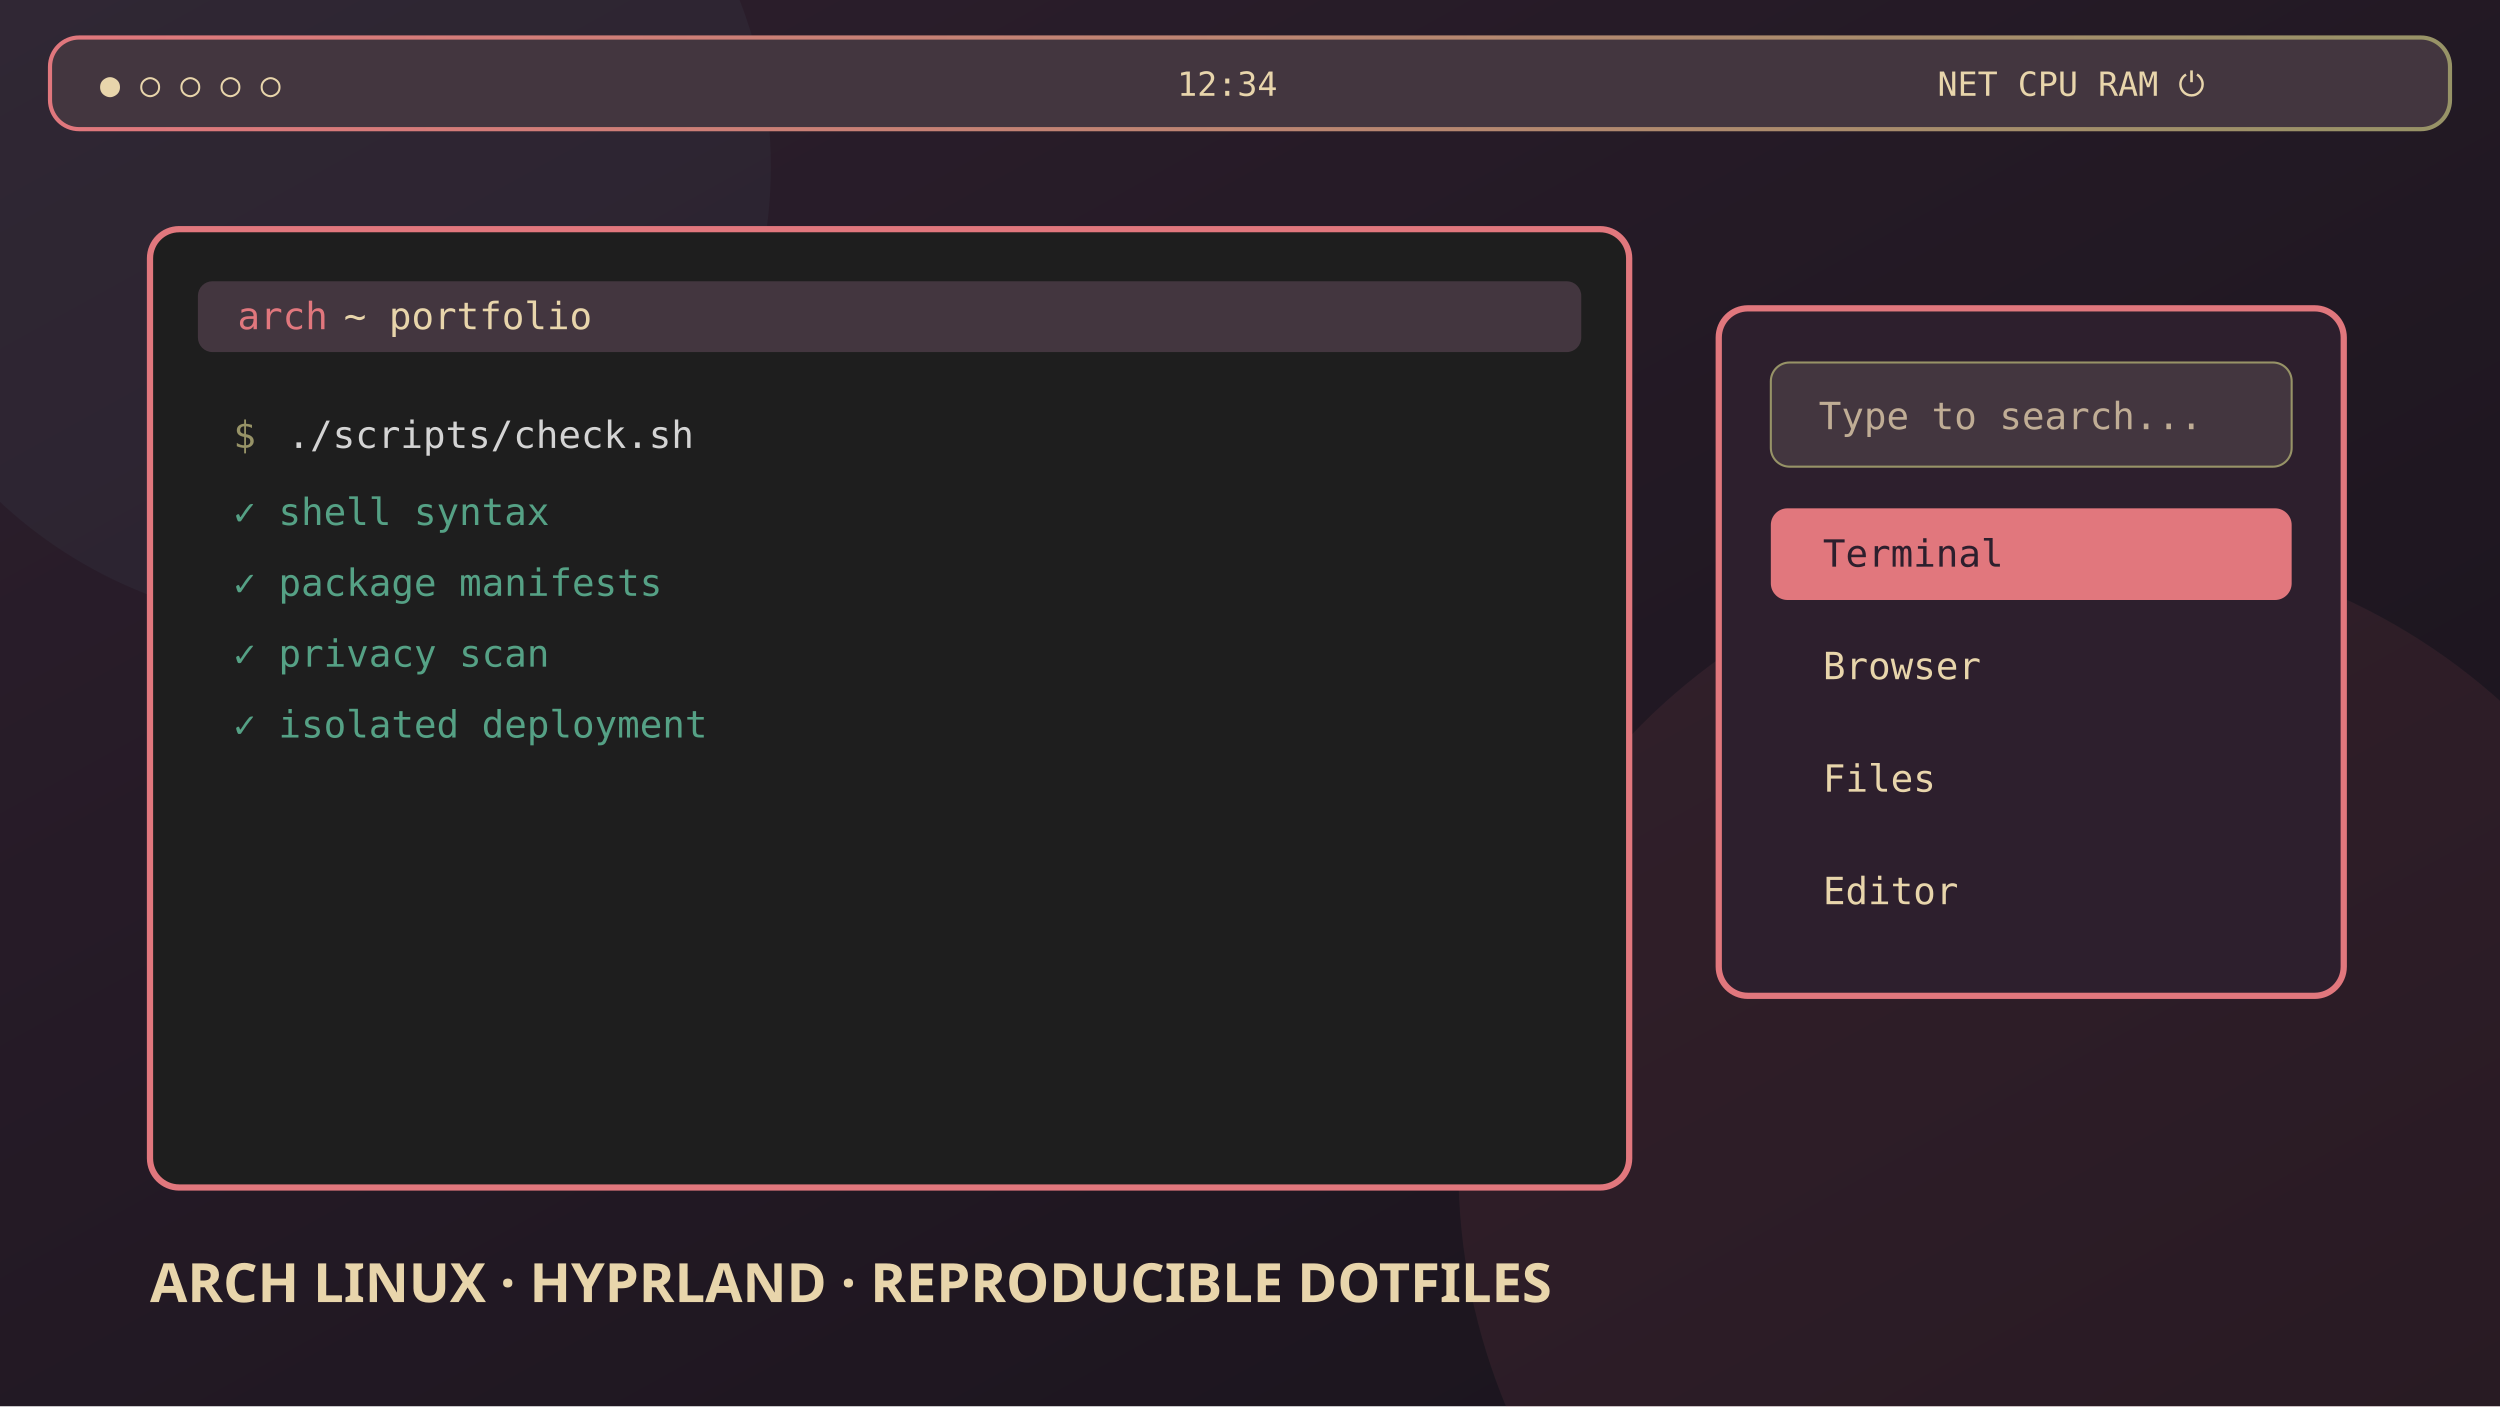
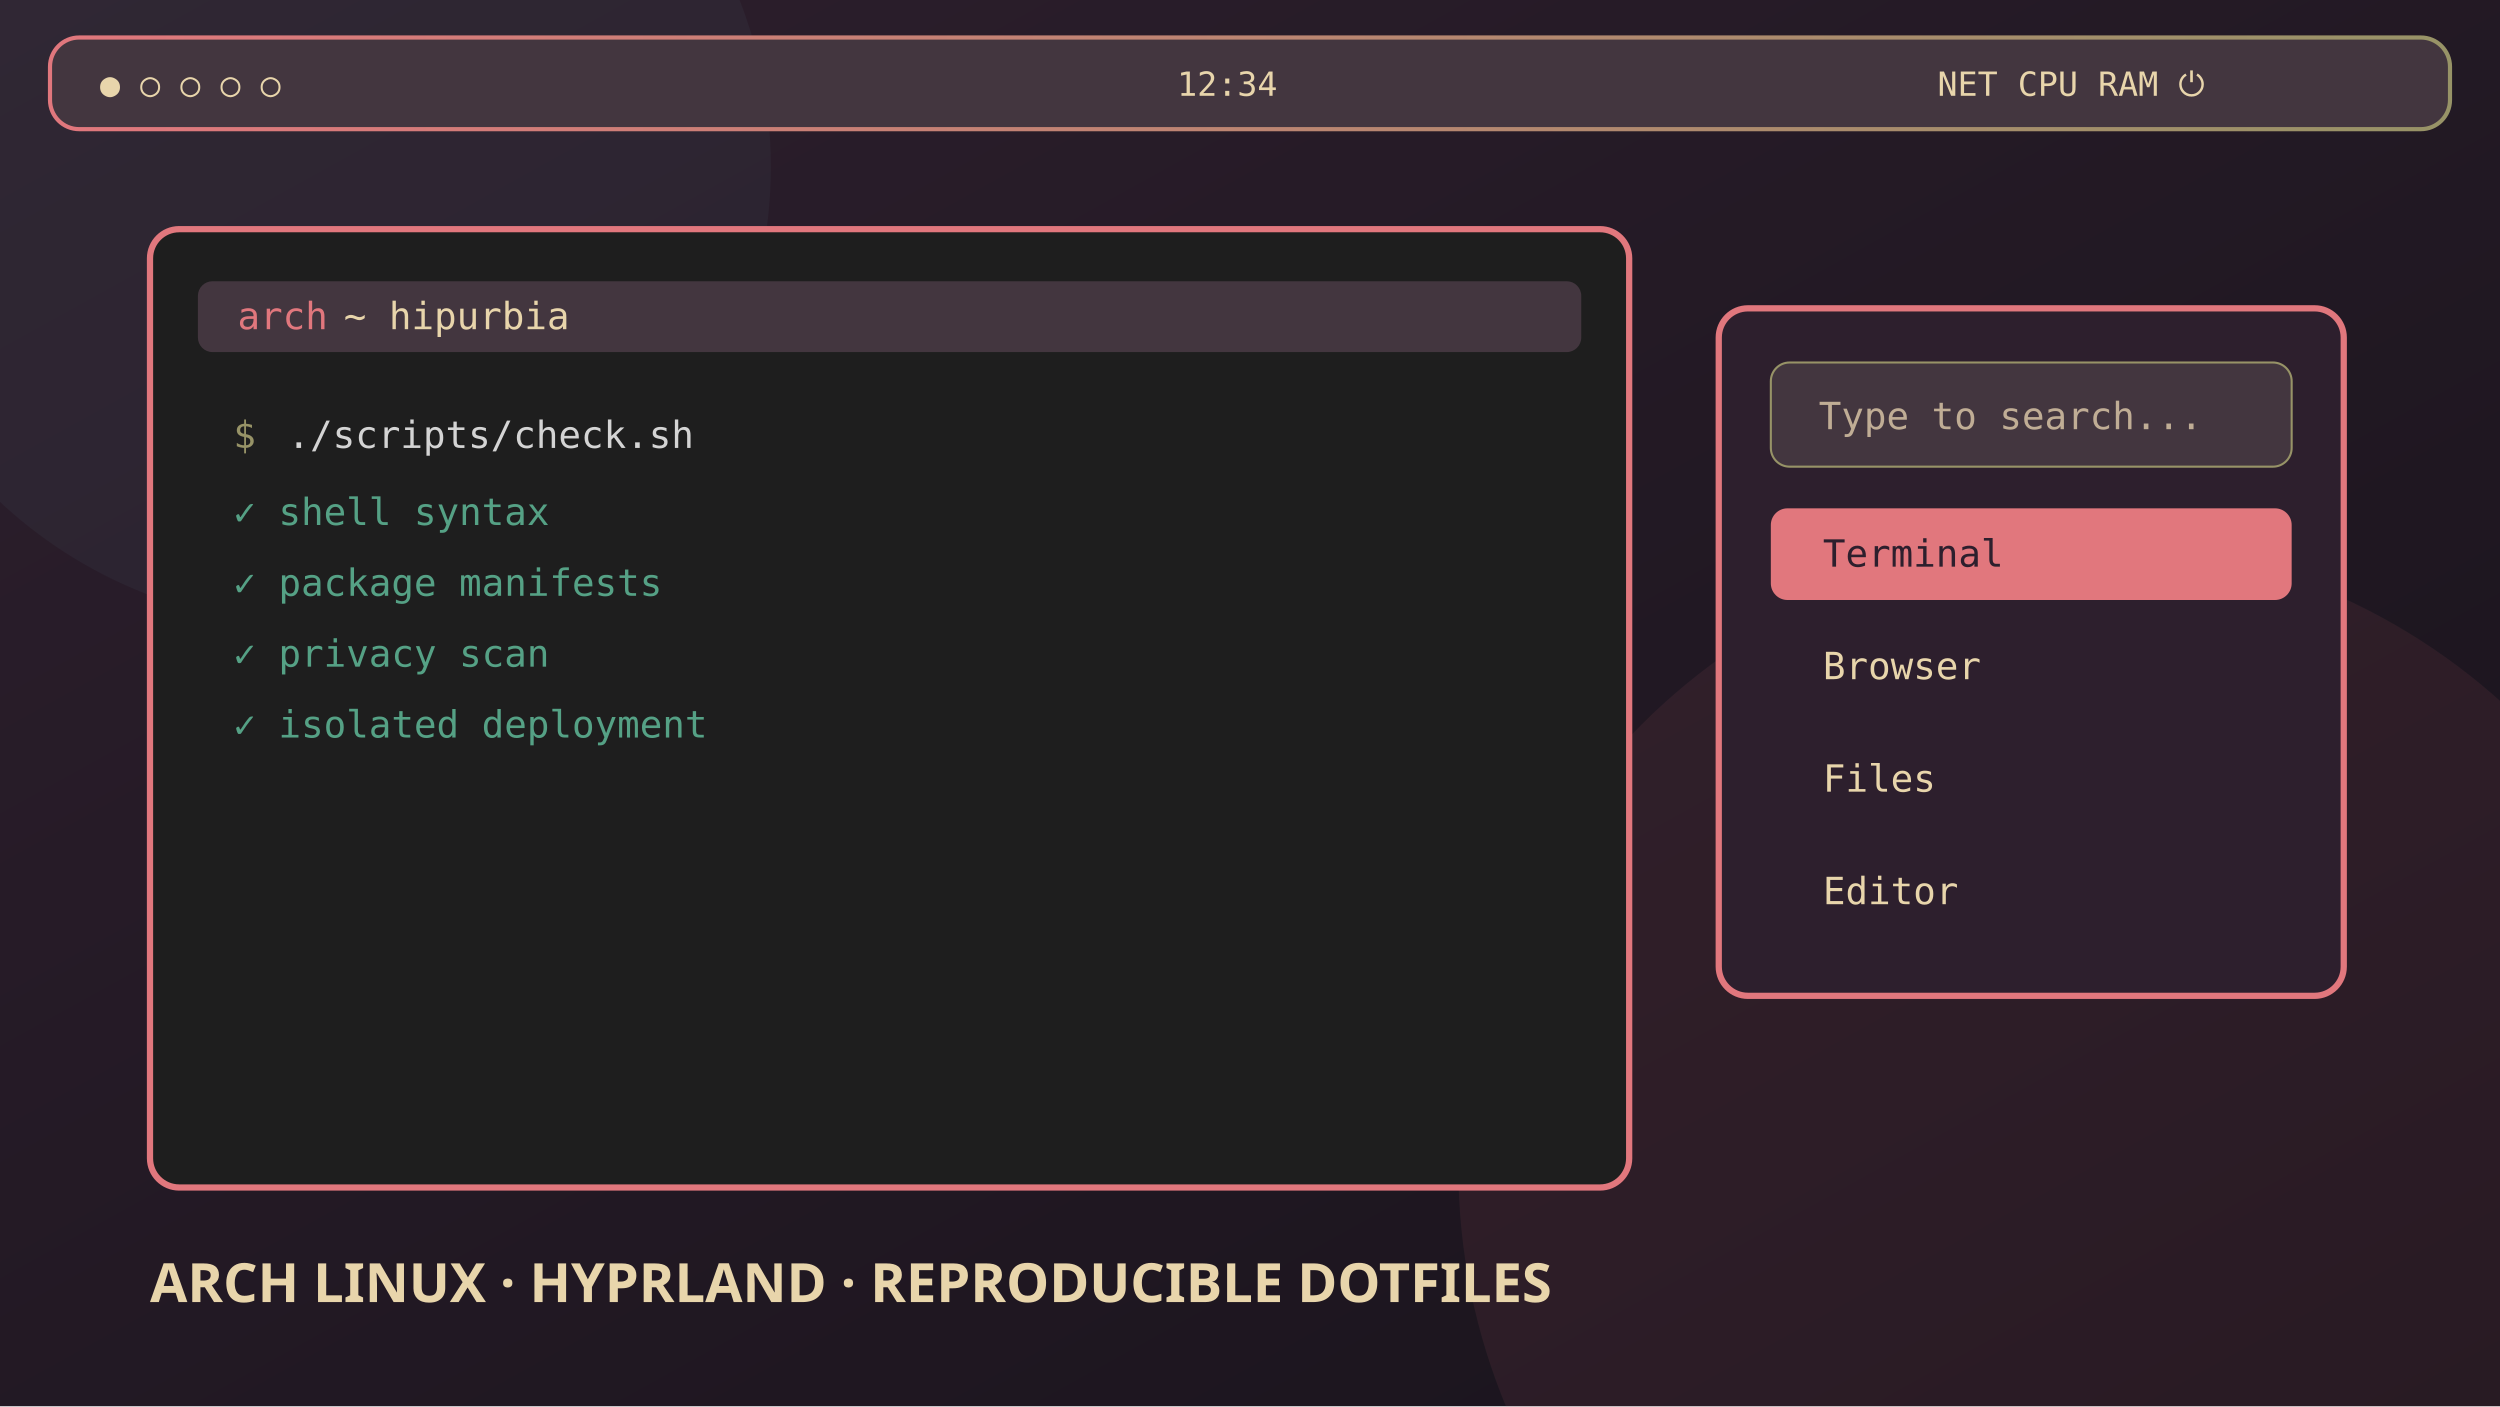
<svg xmlns="http://www.w3.org/2000/svg" width="1200" height="675" viewBox="0 0 1200 675" role="img" aria-labelledby="title desc">
  <defs>
    <linearGradient id="bg" x1="0" y1="0" x2="1" y2="1">
      <stop stop-color="#2D1F2D" />
      <stop offset="1" stop-color="#18131b" />
    </linearGradient>
    <linearGradient id="accent">
      <stop stop-color="#E1777D" />
      <stop offset="1" stop-color="#979367" />
    </linearGradient>
  </defs>
  <rect width="1200" height="675" fill="url(#bg)" />
  <circle cx="1000" cy="560" r="300" fill="#E1777D" opacity=".08" />
  <circle cx="150" cy="80" r="220" fill="#6CA4B1" opacity=".06" />
  <rect x="24" y="18" width="1152" height="44" rx="14" fill="#43363f" stroke="url(#accent)" stroke-width="2" />
  <g font-family="monospace" font-size="16" fill="#E8D5AB">
    <text x="48" y="46">●  ○  ○  ○  ○</text>
    <text x="565" y="46">12:34</text>
    <text x="930" y="46">NET  CPU  RAM  ⏻</text>
  </g>
  <rect x="72" y="110" width="710" height="460" rx="14" fill="#1e1e1e" stroke="#E1777D" stroke-width="3" />
  <rect x="95" y="135" width="664" height="34" rx="7" fill="#43363f" />
  <g font-family="monospace" font-size="18">
    <text x="114" y="158" fill="#E1777D">arch</text>
-     <text x="165" y="158" fill="#E8D5AB">~ portfolio</text>
+     <text x="165" y="158" fill="#E8D5AB">~ hipurbia</text>
    <text x="112" y="215" fill="#979367">$</text>
    <text x="138" y="215" fill="#d4d4d4">./scripts/check.sh</text>
    <text x="112" y="252" fill="#55A185">✓ shell syntax</text>
    <text x="112" y="286" fill="#55A185">✓ package manifests</text>
    <text x="112" y="320" fill="#55A185">✓ privacy scan</text>
    <text x="112" y="354" fill="#55A185">✓ isolated deployment</text>
  </g>
  <rect x="825" y="148" width="300" height="330" rx="14" fill="#2D1F2D" stroke="#E1777D" stroke-width="3" />
  <rect x="850" y="174" width="250" height="50" rx="9" fill="#43363f" stroke="#979367" />
  <text x="873" y="206" font-family="monospace" font-size="18" fill="#c0ad95">Type to search...</text>
  <g font-family="monospace" font-size="18">
    <rect x="850" y="244" width="250" height="44" rx="8" fill="#E1777D" />
    <text x="875" y="272" fill="#2D1F2D">Terminal</text>
    <text x="875" y="326" fill="#E8D5AB">Browser</text>
    <text x="875" y="380" fill="#E8D5AB">Files</text>
    <text x="875" y="434" fill="#E8D5AB">Editor</text>
  </g>
  <text x="72" y="625" font-family="sans-serif" font-size="26" font-weight="700" fill="#E8D5AB">ARCH LINUX · HYPRLAND · REPRODUCIBLE DOTFILES</text>
</svg>
